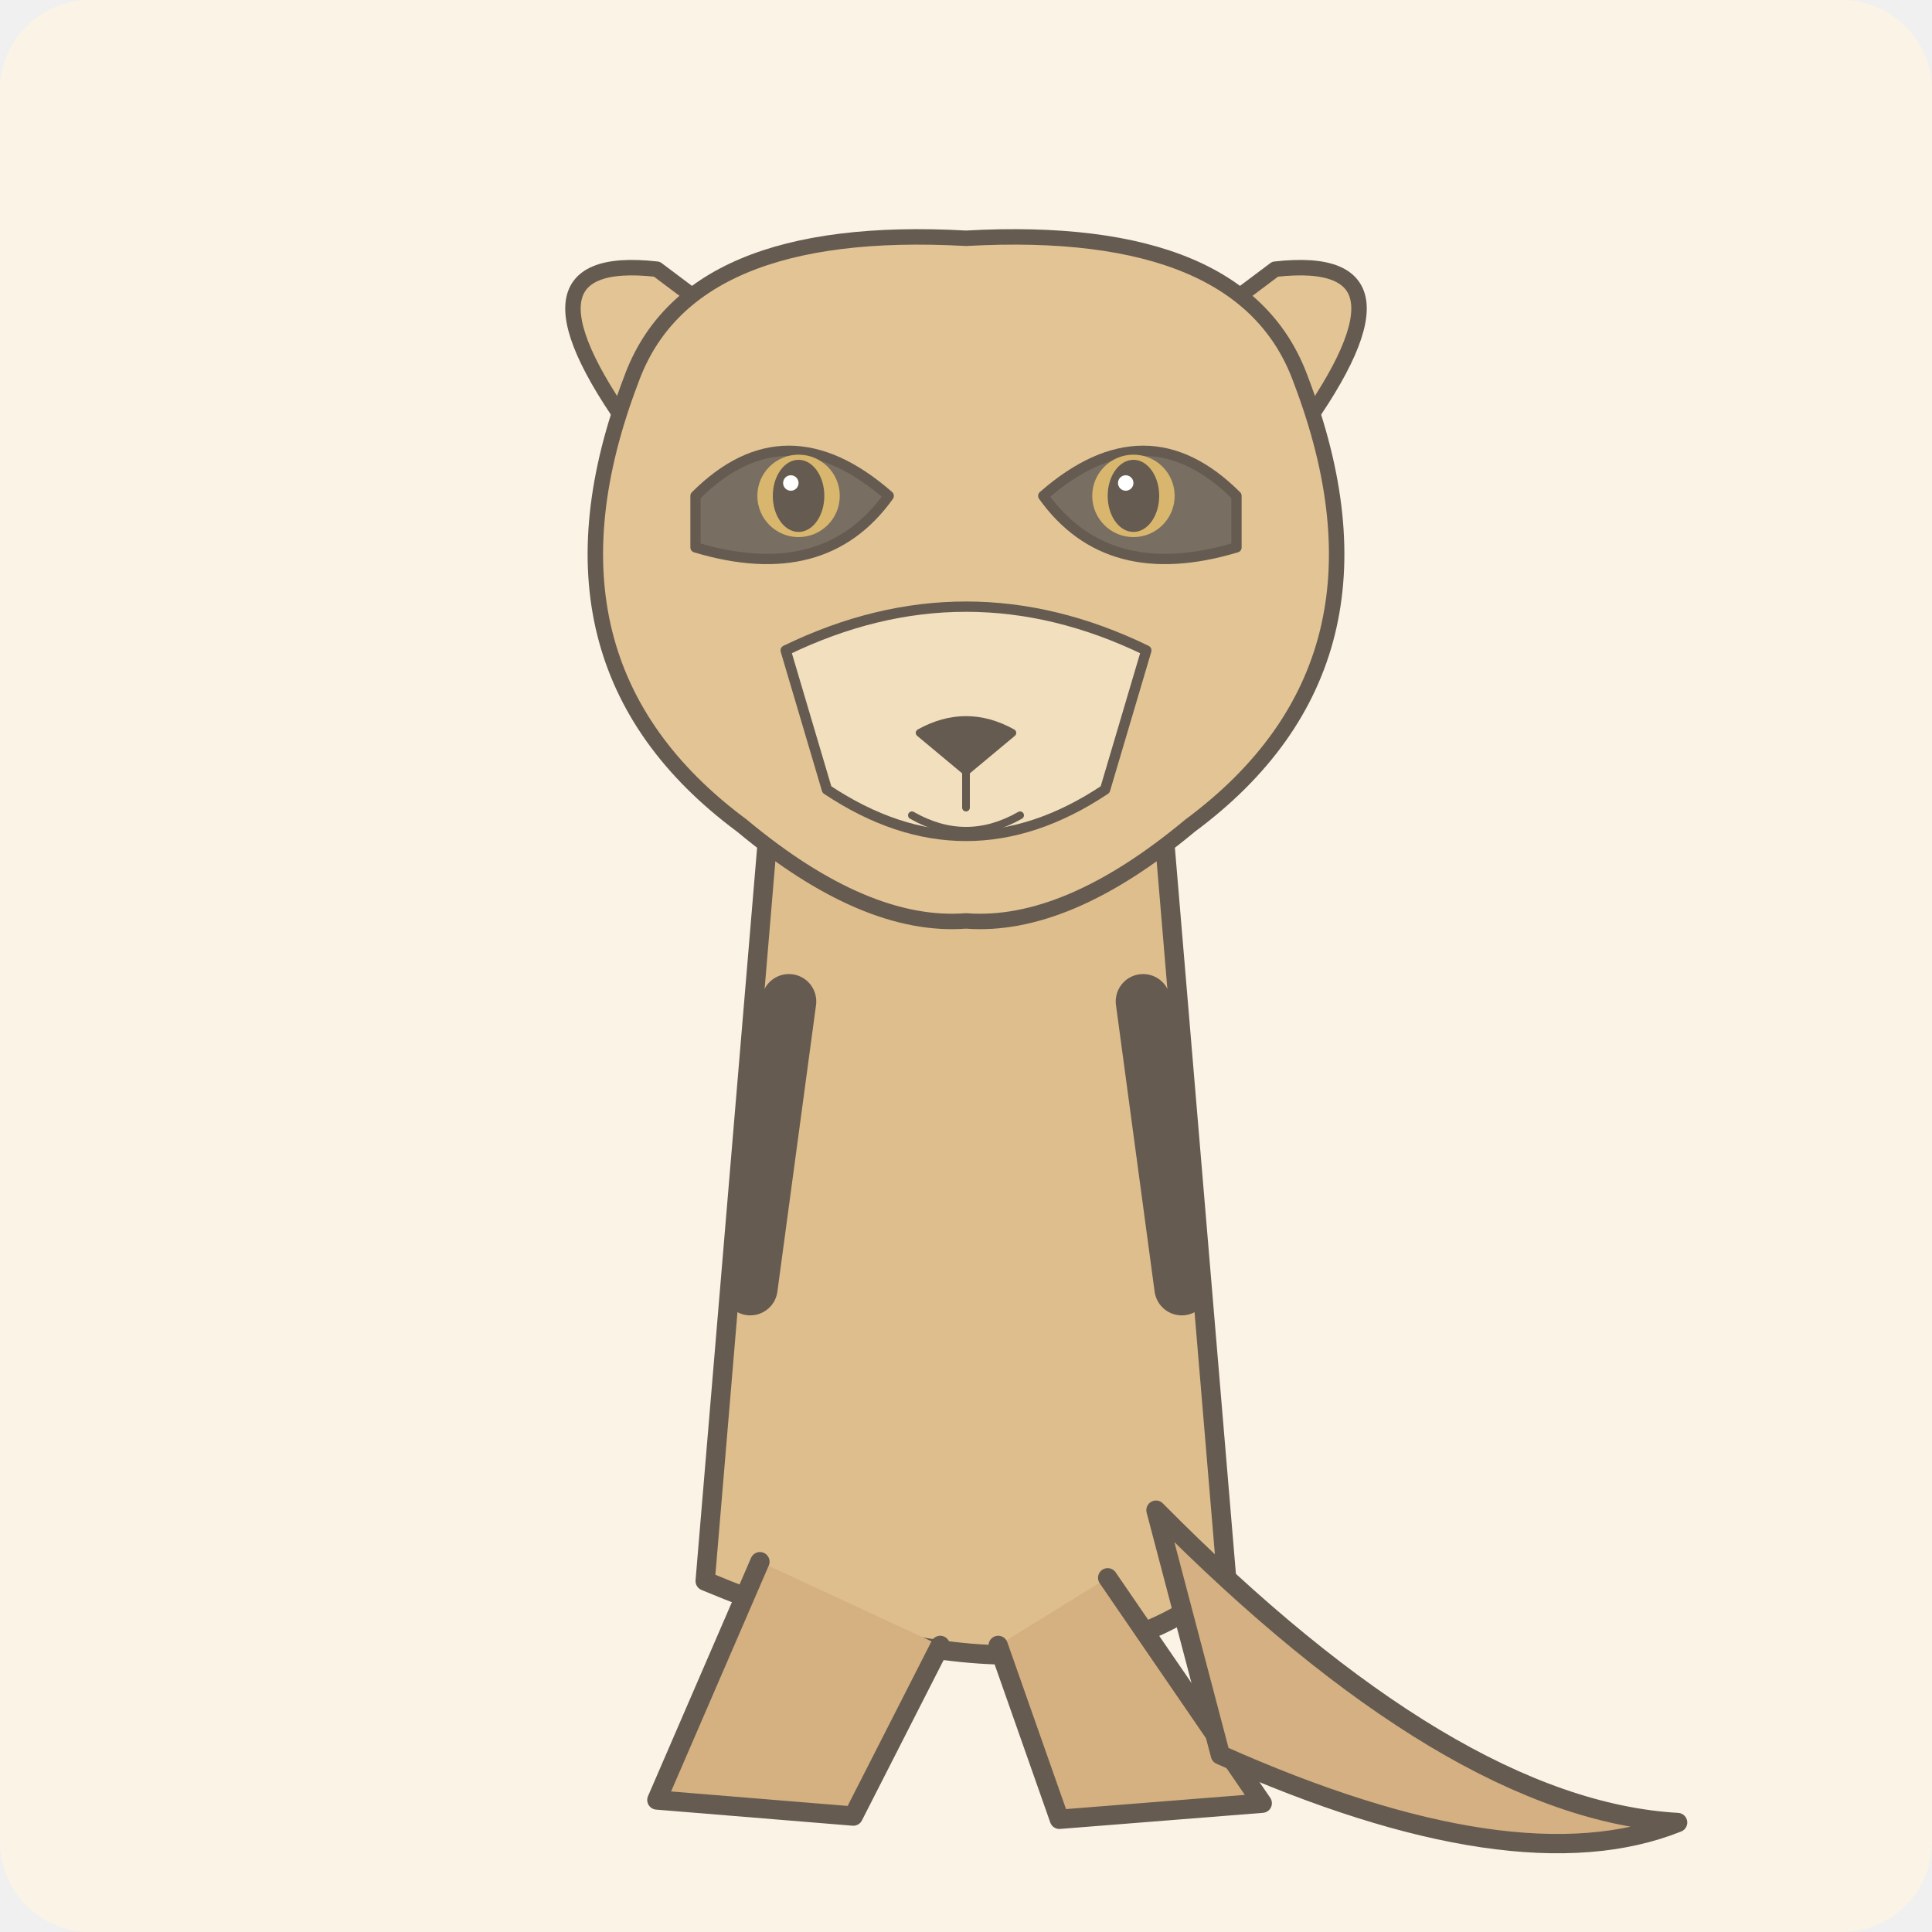
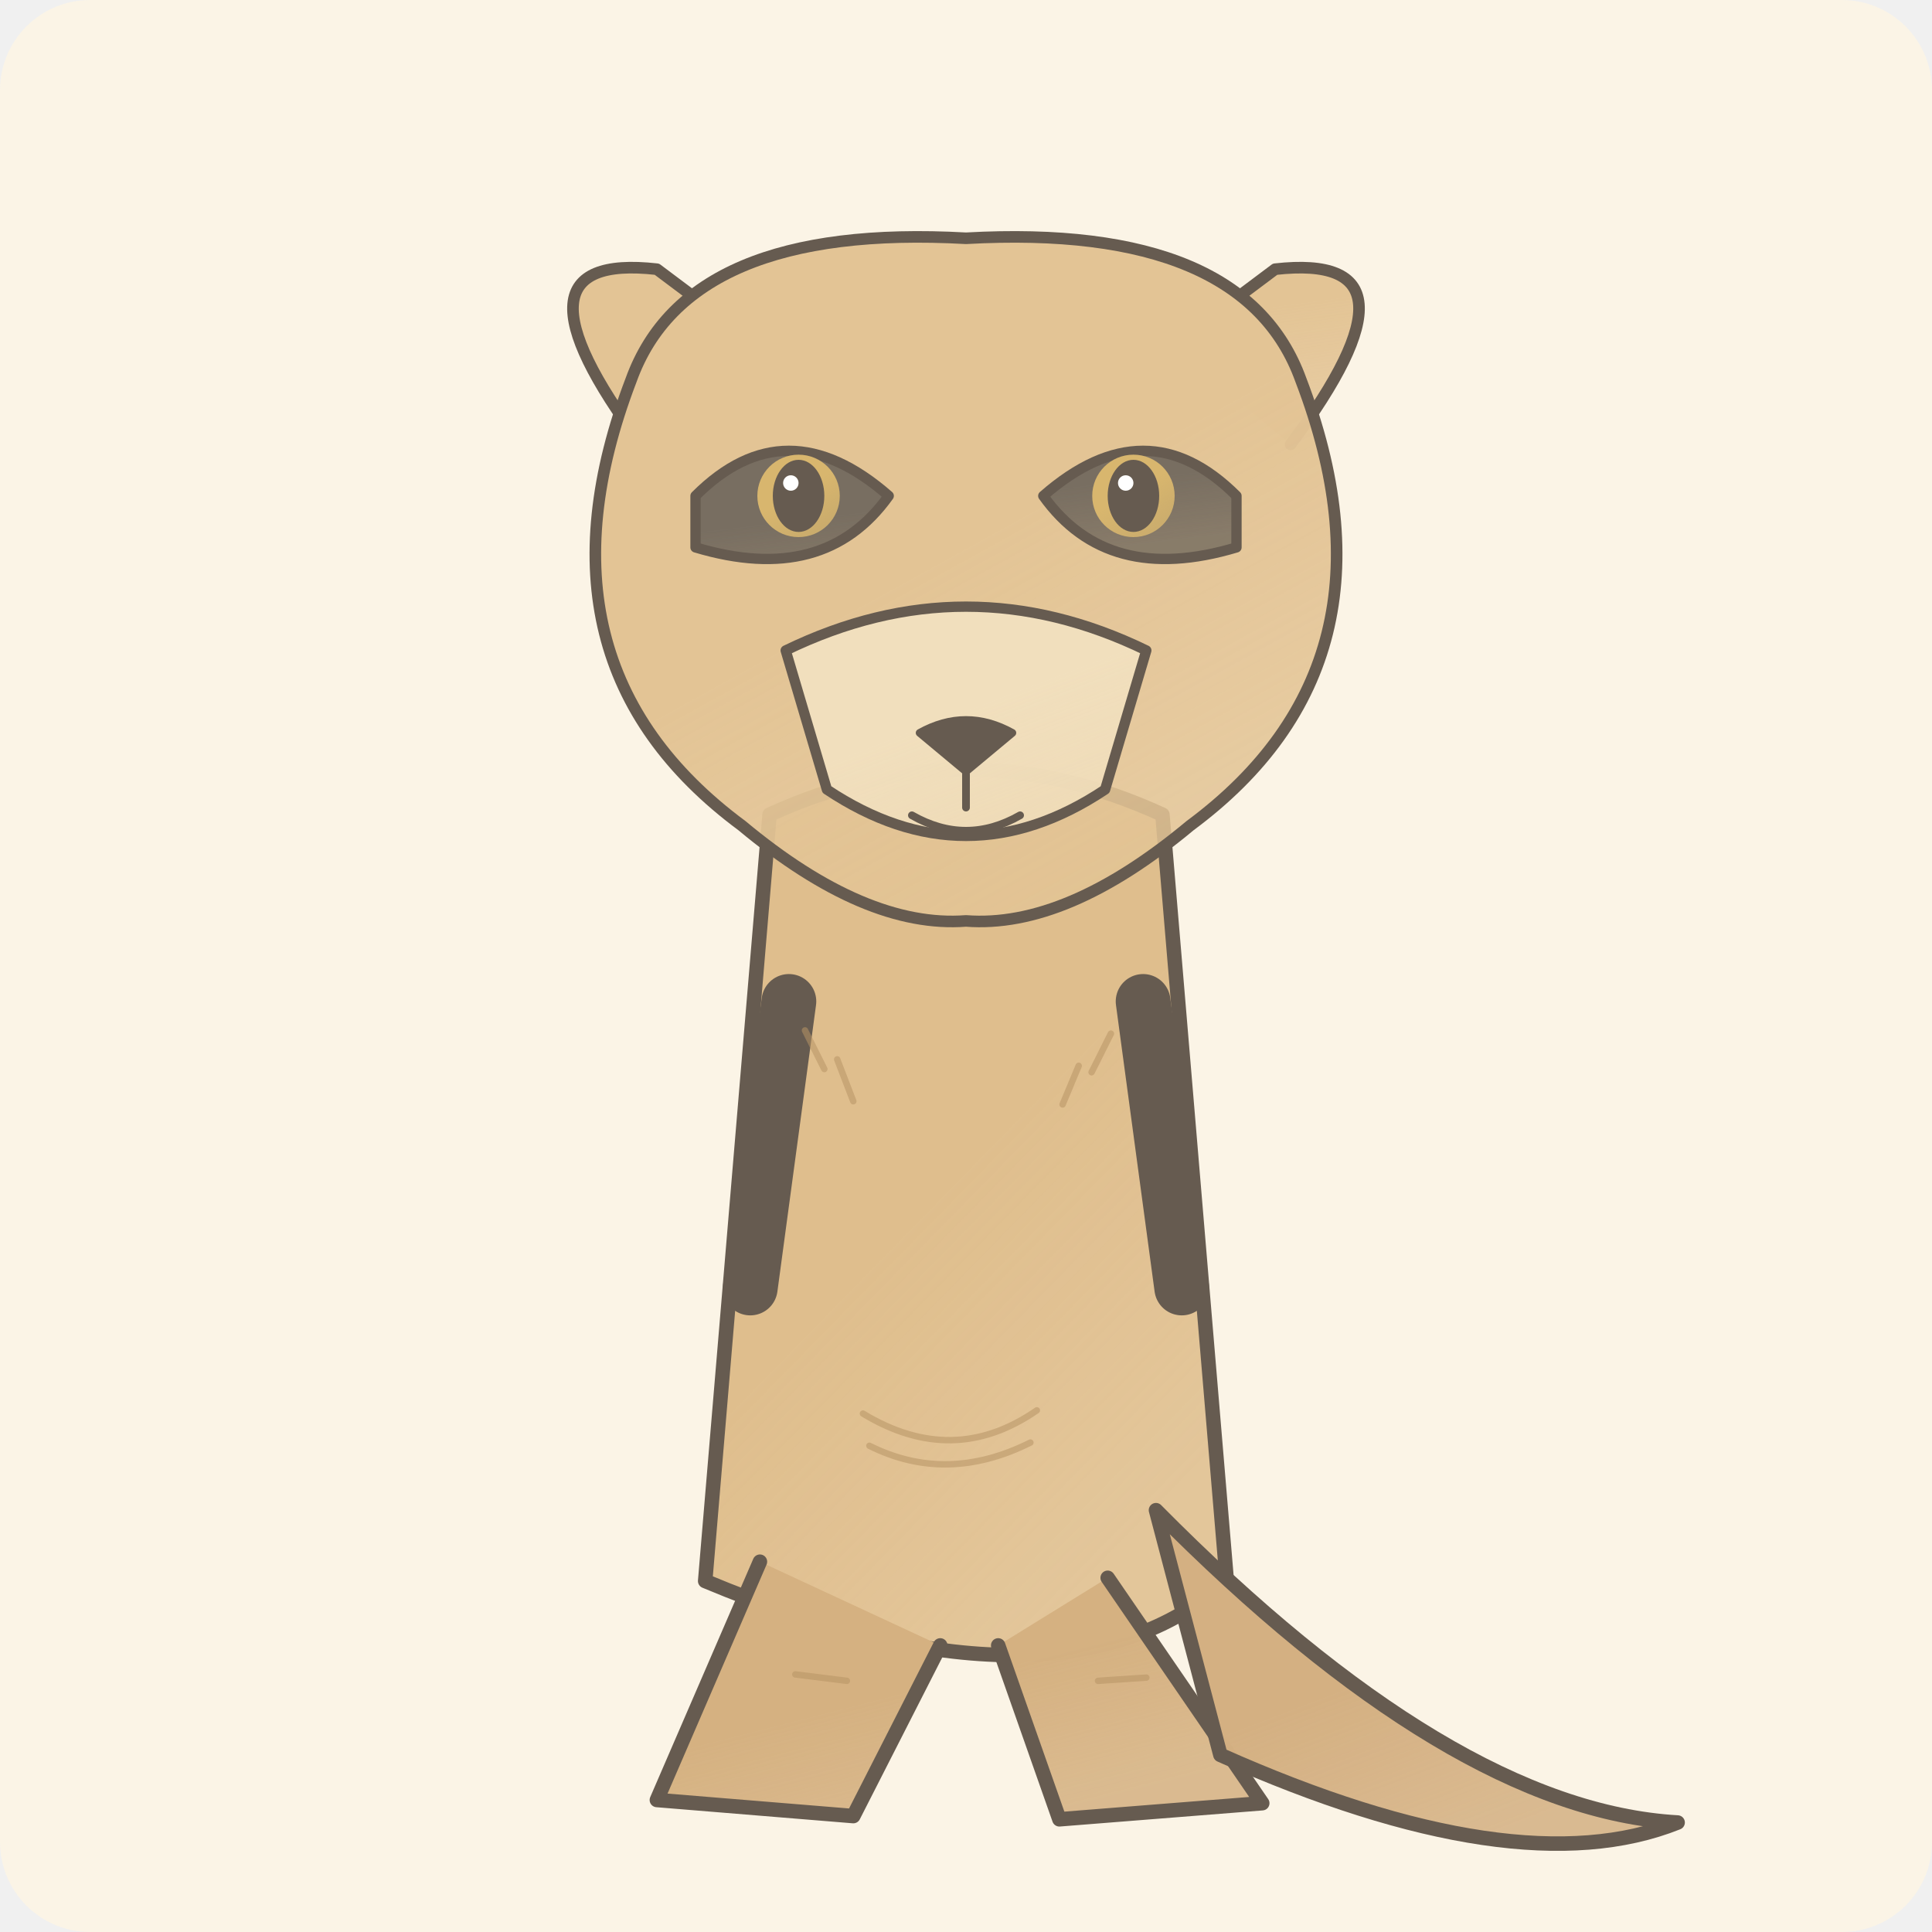
<svg xmlns="http://www.w3.org/2000/svg" viewBox="0 0 600 600" data-full-animal="meerkat" data-illustration="complete">
  <rect width="600" height="600" rx="28" fill="#fbf4e6" />
-   <path d="M239 253Q300 225 361 253L381 491Q329 537 219 491Z" fill="#dfbe8d" stroke="#665b50" stroke-width="6" stroke-linecap="round" stroke-linejoin="round" />
+   <defs>
+     <linearGradient id="coat-dfbe8d" x1="0" x2=".6" y1="0" y2="1">
+       <stop stop-color="#dfbe8d" />
+       <stop offset=".55" stop-color="#dfbe8d" />
+       <stop offset="1" stop-color="#dfbe8d" stop-opacity=".85" />
+     </linearGradient>
+     <linearGradient id="coat-d5b181" x1="0" x2=".6" y1="0" y2="1">
+       <stop stop-color="#d5b181" />
+       <stop offset=".55" stop-color="#d5b181" />
+       <stop offset="1" stop-color="#d5b181" stop-opacity=".85" />
+     </linearGradient>
+     <linearGradient id="coat-d4b082" x1="0" x2=".6" y1="0" y2="1">
+       <stop stop-color="#d4b082" />
+       <stop offset=".55" stop-color="#d4b082" />
+       <stop offset="1" stop-color="#d4b082" stop-opacity=".85" />
+     </linearGradient>
+     <linearGradient id="coat-e3c495" x1="0" x2=".6" y1="0" y2="1">
+       <stop stop-color="#e3c495" />
+       <stop offset=".55" stop-color="#e3c495" />
+       <stop offset="1" stop-color="#e3c495" stop-opacity=".85" />
+     </linearGradient>
+     <linearGradient id="coat-f1dfbd" x1="0" x2=".6" y1="0" y2="1">
+       <stop stop-color="#f1dfbd" />
+       <stop offset=".55" stop-color="#f1dfbd" />
+       <stop offset="1" stop-color="#f1dfbd" stop-opacity=".85" />
+     </linearGradient>
+     <linearGradient id="coat-786e61" x1="0" x2=".6" y1="0" y2="1">
+       <stop stop-color="#786e61" />
+       <stop offset=".55" stop-color="#786e61" />
+       <stop offset="1" stop-color="#786e61" stop-opacity=".85" />
+     </linearGradient>
+     <linearGradient id="coat-d8b66e" x1="0" x2=".6" y1="0" y2="1">
+       <stop stop-color="#d8b66e" />
+       <stop offset=".55" stop-color="#d8b66e" />
+       <stop offset="1" stop-color="#d8b66e" stop-opacity=".85" />
+     </linearGradient>
+     <mask id="detail-mask">
+       <rect width="600" height="600" fill="white" />
+       <rect x="204" y="122" width="88" height="68" fill="black" />
+       <rect x="308" y="122" width="88" height="68" fill="black" />
+     </mask>
+   </defs>
+   <path d="M239 253Q300 225 361 253L381 491Q329 537 219 491Z" fill="url(#coat-dfbe8d)" stroke="#665b50" stroke-width="4.5" stroke-linecap="round" stroke-linejoin="round" />
  <path d="M245 311L233 400M355 311L367 400" fill="none" stroke="#665b50" stroke-width="17" stroke-linecap="round" stroke-linejoin="round" />
-   <path d="M236 485L204 559L265 564L292 511M344 490L392 560L329 565L310 511" fill="#d5b181" stroke="#665b50" stroke-width="6" stroke-linecap="round" stroke-linejoin="round" />
-   <path d="M359 469Q451 562 521 566Q471 586 379 545Z" fill="#d4b082" stroke="#665b50" stroke-width="6" stroke-linecap="round" stroke-linejoin="round" />
+   <path d="M236 485L204 559L265 564L292 511M344 490L392 560L329 565L310 511" fill="url(#coat-d5b181)" stroke="#665b50" stroke-width="4.5" stroke-linecap="round" stroke-linejoin="round" />
+   <path d="M359 469Q451 562 521 566Q471 586 379 545Z" fill="url(#coat-d4b082)" stroke="#665b50" stroke-width="4.5" stroke-linecap="round" stroke-linejoin="round" />
  <g transform="translate(60 10) scale(0.8)">
-     <path d="M174 160Q118 85 180 92L220 122M426 160Q482 85 420 92L380 122" fill="#e3c495" stroke="#665b50" stroke-width="6" stroke-linecap="round" stroke-linejoin="round" />
-     <path d="M170 135Q192 74 300 80Q408 74 430 135Q472 245 387 308Q339 348 300 345Q261 348 213 308Q128 245 170 135Z" fill="#e3c495" stroke="#665b50" stroke-width="6" stroke-linecap="round" stroke-linejoin="round" />
-     <path d="M230 240Q300 206 370 240L354 294Q300 330 246 294Z" fill="#f1dfbd" stroke="#665b50" stroke-width="4" stroke-linecap="round" stroke-linejoin="round" />
+     <path d="M174 160Q118 85 180 92L220 122M426 160Q482 85 420 92L380 122" fill="url(#coat-e3c495)" stroke="#665b50" stroke-width="4.5" stroke-linecap="round" stroke-linejoin="round" />
+     <path d="M170 135Q192 74 300 80Q408 74 430 135Q472 245 387 308Q339 348 300 345Q261 348 213 308Q128 245 170 135Z" fill="url(#coat-e3c495)" stroke="#665b50" stroke-width="4.5" stroke-linecap="round" stroke-linejoin="round" />
+     <path d="M230 240Q300 206 370 240L354 294Q300 330 246 294Z" fill="url(#coat-f1dfbd)" stroke="#665b50" stroke-width="4" stroke-linecap="round" stroke-linejoin="round" />
    <ellipse cx="235" cy="180" rx="10" ry="14" fill="#665b50" />
    <circle cx="232" cy="175" r="3" fill="white" />
    <ellipse cx="365" cy="180" rx="10" ry="14" fill="#665b50" />
    <circle cx="362" cy="175" r="3" fill="white" />
    <path d="M282 272Q300 262 318 272L300 287Z" fill="#665b50" stroke="#665b50" stroke-width="3" stroke-linecap="round" stroke-linejoin="round" />
    <path d="M300 288V301M279 304Q300 316 321 304" fill="none" stroke="#665b50" stroke-width="3" stroke-linecap="round" stroke-linejoin="round" />
  </g>
  <g transform="translate(60 10) scale(0.8)">
-     <path d="M195 180Q230 145 270 180Q245 215 195 200ZM330 180Q370 145 405 180L405 200Q355 215 330 180Z" fill="#786e61" stroke="#665b50" stroke-width="4" stroke-linecap="round" stroke-linejoin="round" />
-     <circle cx="235" cy="180" r="16" fill="#d8b66e" />
-     <circle cx="365" cy="180" r="16" fill="#d8b66e" />
+     <path d="M195 180Q230 145 270 180Q245 215 195 200ZM330 180Q370 145 405 180L405 200Q355 215 330 180Z" fill="url(#coat-786e61)" stroke="#665b50" stroke-width="4" stroke-linecap="round" stroke-linejoin="round" />
+     <circle cx="235" cy="180" r="16" fill="url(#coat-d8b66e)" />
+     <circle cx="365" cy="180" r="16" fill="url(#coat-d8b66e)" />
    <ellipse cx="235" cy="180" rx="10" ry="14" fill="#665b50" />
    <circle cx="232" cy="175" r="3" fill="white" />
    <ellipse cx="365" cy="180" rx="10" ry="14" fill="#665b50" />
    <circle cx="362" cy="175" r="3" fill="white" />
  </g>
+   <g mask="url(#detail-mask)" data-coat-details="meerkat">
+     <path d="M250 320l6 12M260 329l5 13M345 321l-6 12M335 331l-5 12M268 439q28 17 54 -1M270 449q24 12 50 -1M247 520l16 2M341 522l15 -1" fill="none" stroke="#b79364" stroke-width="2" stroke-linecap="round" opacity=".55" />
+   </g>
</svg>
